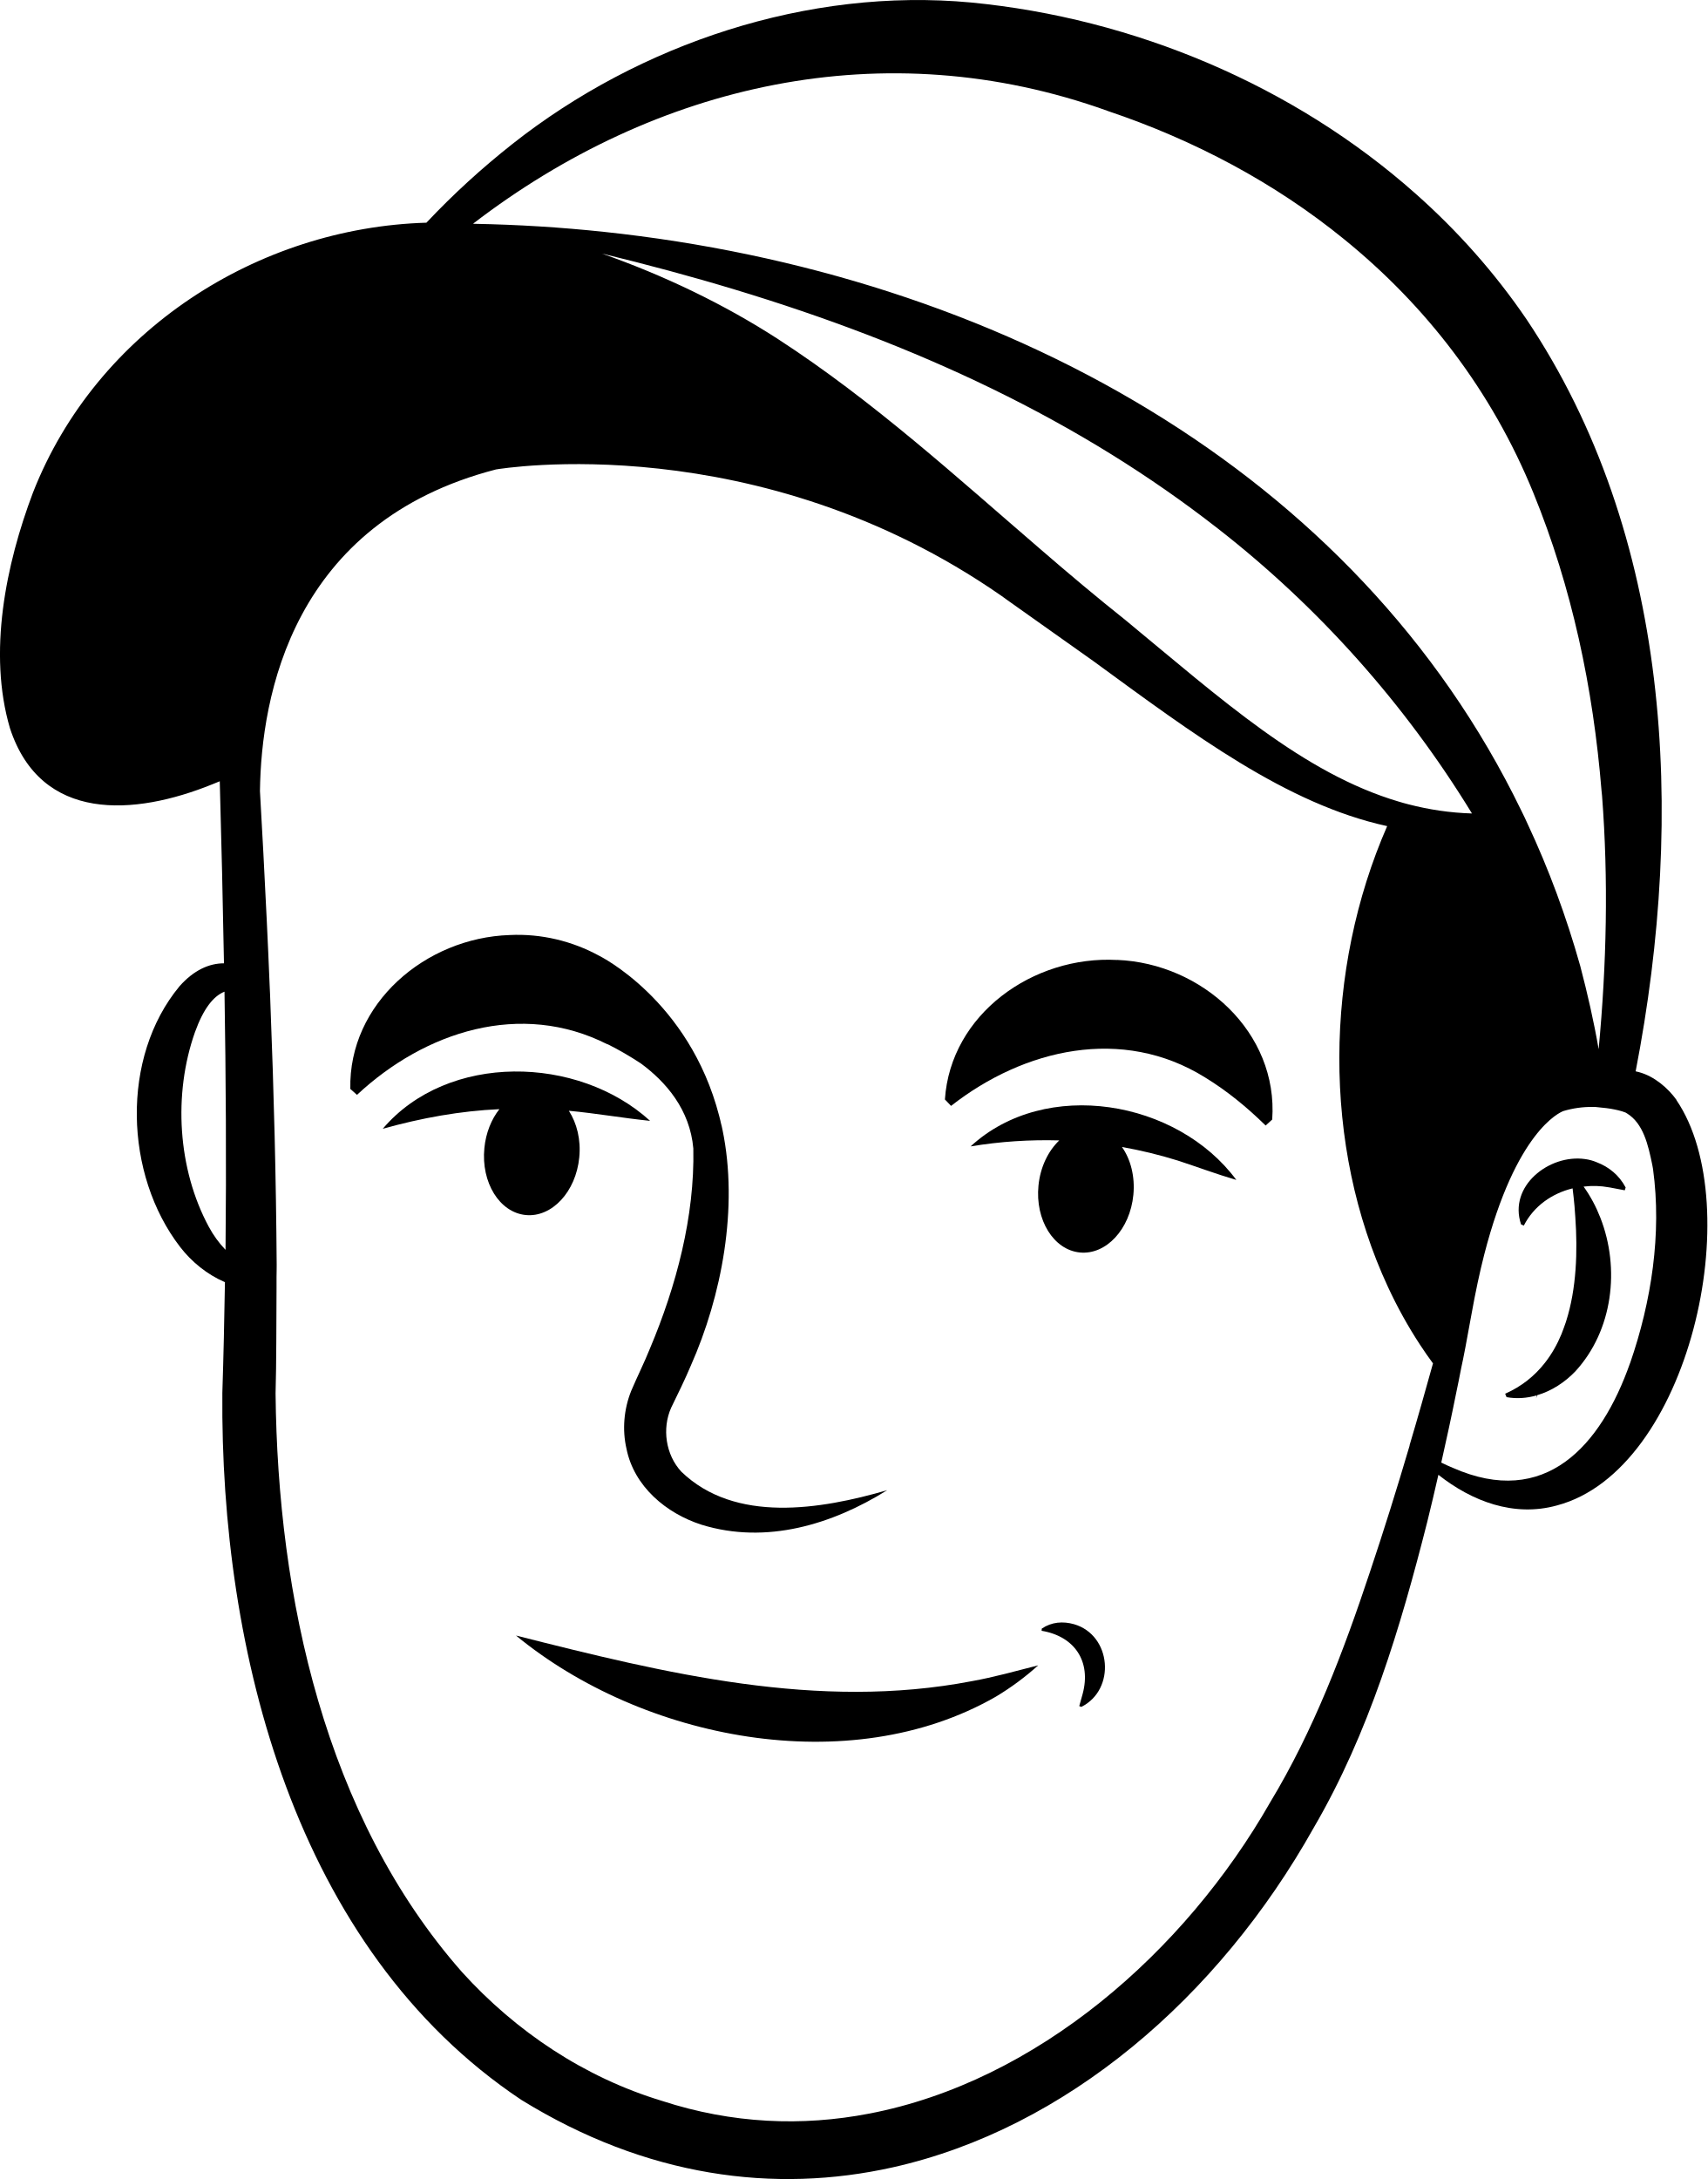
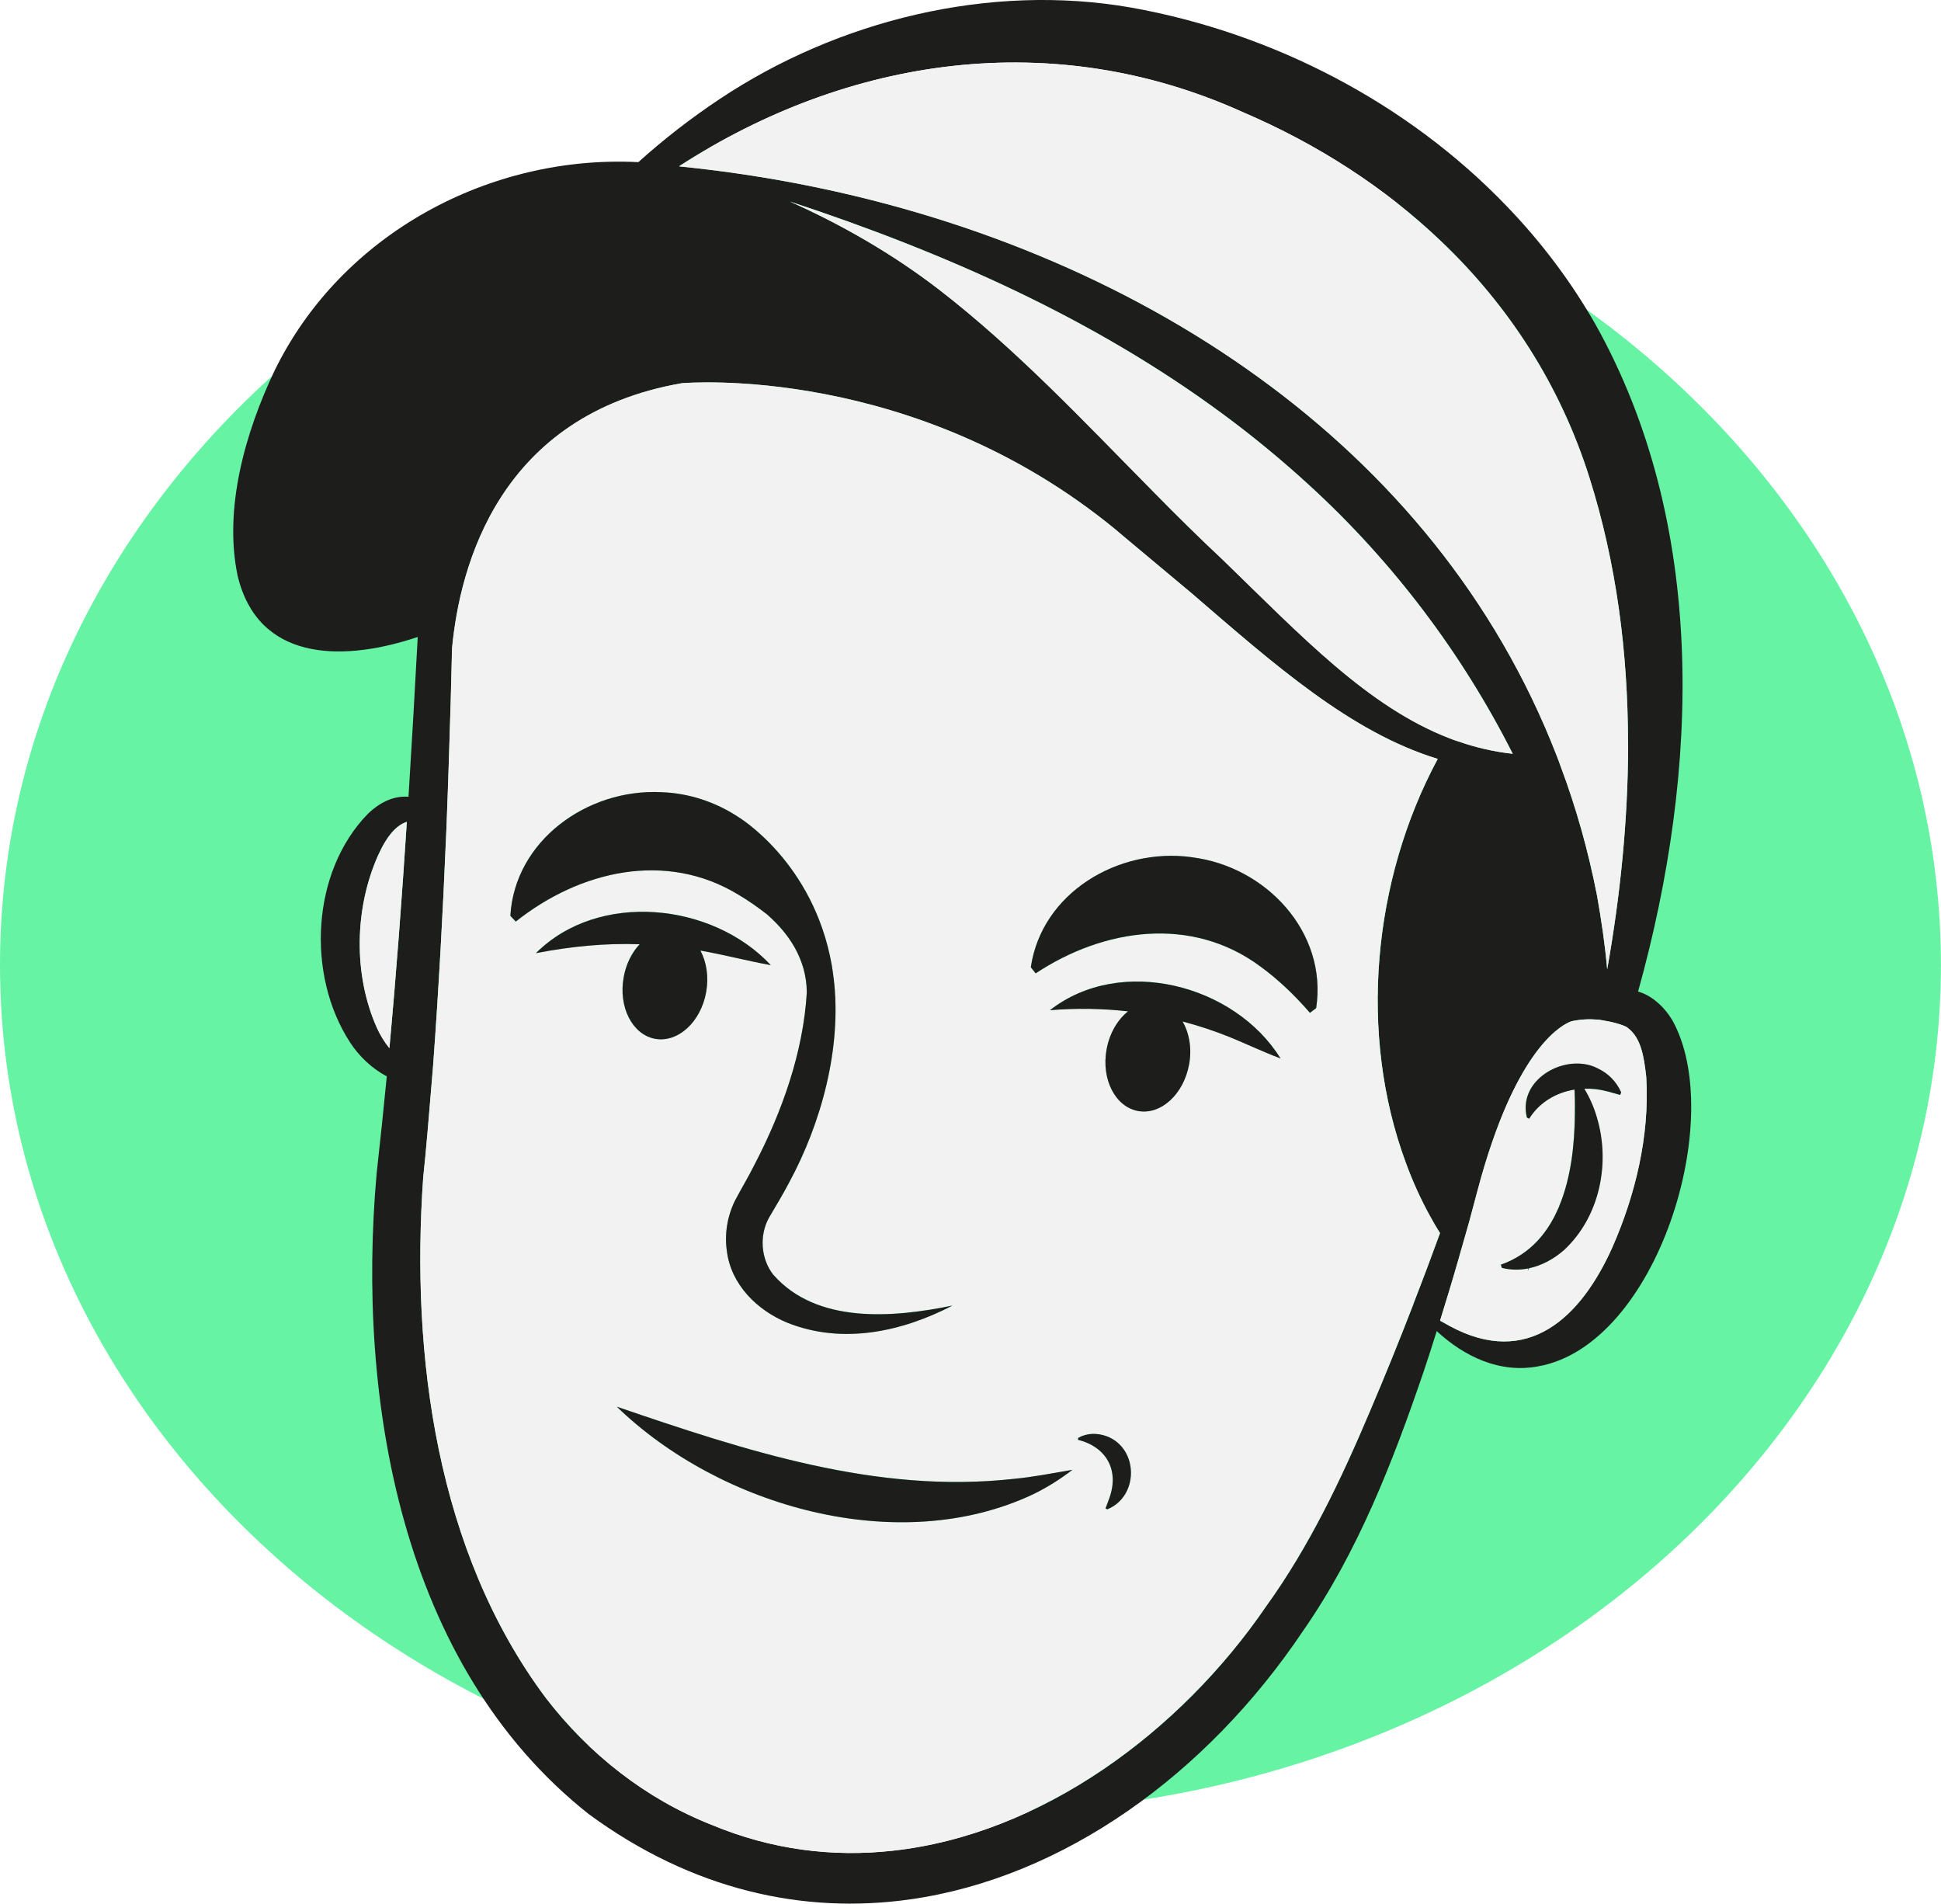
- <svg xmlns="http://www.w3.org/2000/svg" id="logo" class="logo" viewBox="0 0 230.68 294.33">
-   <g>
-     <path class="cls-1" d="m217.91,158.27c-.63-.54-1.36-.96-2.17-1.27-.52-.22-1.06-.37-1.61-.44-4.8-.68-10.38,3.62-8.63,8.83l.37.16c1.35-2.65,3.82-4.35,6.59-5.03.1.8.19,1.61.26,2.41.04.5.08.99.11,1.51h0c.32,4.53.17,9.62-1.25,14.05-.02.07-.04.15-.07.21-.17.48-.33.95-.52,1.42,0,0-.01.02-.01.03s0,.02-.01.03c-.59,1.42-1.33,2.74-2.27,3.93h0c-1.36,1.73-3.11,3.16-5.35,4.15l.19.46c1.38.25,2.76.14,4.08-.24-.03.14-.07.27-.1.41.06-.14.12-.3.18-.44,1.94-.57,3.72-1.74,5.13-3.21,5.08-5.53,6.07-13.9,3.38-20.76-.58-1.49-1.33-2.9-2.26-4.2,1.13-.14,2.29-.11,3.42.1.06,0,.13.01.19.03l1.95.37.12-.38c-.45-.84-1.02-1.55-1.7-2.12Z" />
-     <path class="cls-1" d="m226.49,148.56c-1.12-1.56-2.97-3.18-5.06-3.74-.15-.03-.29-.07-.45-.11,6.79-35.02,4.72-72.55-14.75-101.59-4.27-6.27-9.32-11.94-14.96-16.94C174.75,11.5,153.17,2.46,131.22.34c-22.09-2.07-44.84,5.58-61.97,19.09-4.13,3.26-8.04,6.82-11.64,10.65-22.76.67-44.57,14.54-53.16,36.47-3.66,9.68-6.11,21.63-3.1,31.83,4.18,12.73,16.77,11.84,27.36,7.55.34-.14.66-.27.98-.4.23,8.19.42,16.39.57,24.59-1.99,0-4.07.91-6,3.09-7.97,9.61-7.46,25.46.08,35.23,1.54,2,3.66,3.73,6.05,4.75-.08,4.99-.19,9.98-.35,14.95-.3,34.82,9.77,75.09,40.39,95.5,16.88,10.42,34.17,12.7,50.21,9.11,23.3-5.22,43.94-22.84,56.86-45.89,7.45-12.77,11.71-27.03,15.32-41.27.52-2.12,1.03-4.24,1.51-6.38,4.52,3.57,10.19,5.75,16.01,4.14,17.94-4.74,25.86-40.51,16.14-54.77Zm-196.03,20.25c-.89-.92-1.64-1.97-2.25-3.1-4.2-7.78-4.83-17.91-1.87-26.29,1.16-3.21,2.5-4.87,3.99-5.47.19,11.62.26,23.24.14,34.86ZM149.63,14.98c11.76,3.95,22.61,9.73,31.92,17.3,11.08,8.98,19.98,20.47,25.62,34.32,5.21,12.76,8.07,26.33,9.2,40.2.03.23.05.46.07.68.87,11.31.62,22.8-.46,34.24-.65-3.78-1.51-7.52-2.48-11.22-1.9-6.76-4.28-13.16-7.12-19.22-.26-.59-.54-1.16-.83-1.75-11.23-23.17-28.92-41.15-50.16-54.09-21.88-13.34-47.52-21.33-73.78-24.12-5.82-.62-11.68-.98-17.54-1.09h-.03s-.12-.02-.12-.02c24.63-18.9,55.53-26.06,85.7-15.24Zm49.22,94.9c-2.97-.09-5.79-.52-8.54-1.23-.45-.12-.89-.23-1.33-.37-12.91-3.82-23.96-13.82-36.95-24.54-3.86-3.07-7.65-6.26-11.39-9.49-11.48-9.88-22.68-20.1-35.47-28.41-7.38-4.78-15.5-8.65-23.85-11.59,24.24,5.87,47.87,14.11,68.94,27.19,4.88,3.03,9.63,6.33,14.22,9.91,13.66,10.63,25.35,23.75,34.38,38.52Zm-8.4,85.36c-.02.06-.03.13-.06.2-1.67,5.66-3.43,11.3-5.31,16.9-3.57,10.74-7.61,21.41-13.47,31.1-11.57,20.27-31.56,37.73-54.2,42.06-9.02,1.74-18.46,1.38-27.97-1.72-10.44-3.16-19.71-9.33-27.03-17.41-18.5-21.01-24.9-50.65-25.18-78.15.12-4.12.1-9.6.13-14.21v-1.51c.02-.58.01-1.13.02-1.65-.08-11.69-.38-23.35-.84-35.03-.03-.91-.06-1.82-.11-2.73-.24-5.97-.54-11.94-.85-17.91l-.46-8.33c.17-12.76,4.33-36.32,31.89-43.44.62-.1,35.3-5.88,68.31,17.09.28.19.55.4.83.6,3.88,2.75,7.74,5.49,11.57,8.2,13.53,9.88,26.05,19.31,39.69,22.29-8.49,19.4-8.78,43.14.1,62.23,1.26,2.72,2.72,5.36,4.37,7.87.55.84,1.12,1.66,1.72,2.47-1.03,3.7-2.07,7.39-3.17,11.08Zm29.78-11.13c-3.96,11.24-11.48,19.66-23.95,14.16-.52-.22-1.05-.45-1.56-.71.71-3.16,1.4-6.32,2.03-9.48l.33-1.6h0c.12-.58.23-1.16.34-1.73.3-1.34.74-3.65,1.38-7.22.54-3,1.11-5.68,1.72-8.06,4.3-16.71,10.22-19.22,10.71-19.4,1.25-.37,2.55-.56,3.89-.55.12,0,.25,0,.38,0l1.52.16c.19.02.37.05.56.08.68.12,1.42.27,2.04.52.07.04.13.07.2.12,2.2,1.37,2.85,4.23,3.41,6.96.03.19.07.37.1.56,1.19,8.72-.22,17.89-3.09,26.18Z" />
-     <path class="cls-1" d="m150.92,129.67c-11.35-.62-22.5,7.32-23.26,18.84l.83.87c9.87-7.73,23.15-10.8,34.31-3.85,2.98,1.82,5.68,4.04,8.19,6.5l.89-.81c.83-11.77-9.47-21.1-20.96-21.56Z" />
-     <path class="cls-1" d="m131.13,154.85c4.04-.67,8.03-.92,11.98-.81-1.48,1.41-2.56,3.58-2.81,6.1-.46,4.65,2.05,8.69,5.59,9.04s6.78-3.13,7.23-7.78c.24-2.49-.37-4.81-1.54-6.47,2.52.45,5.03,1.05,7.53,1.83,2.68.87,5.15,1.81,7.92,2.62-7.96-10.77-25.77-13.88-35.91-4.52Z" />
-     <path class="cls-1" d="m145.1,219.39c-1.49-.42-3.01-.31-4.35.59l-.03.3c4.46.74,6.73,4.13,5.55,8.52l-.46,1.65.28.11c4.69-2.34,4.09-9.7-.99-11.17Z" />
-     <path class="cls-1" d="m69.71,220.92c17.07,14.05,45.02,19.63,64.83,8.26,2.04-1.22,3.97-2.65,5.72-4.23-3.07.78-5.98,1.6-8.94,2.13-20.79,4-41.38-1.04-61.61-6.16Z" />
-     <path class="cls-1" d="m82.08,141.04c1.55.77,3.05,1.65,4.51,2.61,3.38,2.49,6.62,6.22,7.08,11.48.2,9.19-2.32,18.63-5.86,27.02-.76,1.9-1.74,3.85-2.54,5.74-.99,2.48-1.22,5.24-.63,7.8,1.02,5.1,5.37,8.73,10.13,10.26,8.76,2.71,17.71-.05,25.09-4.66-9.03,2.62-20.55,4.51-27.81-2.5-2.12-2.29-2.63-5.83-1.37-8.65.82-1.67,1.93-3.95,2.64-5.65,4.19-9.44,6.47-21.36,4.29-31.89t.01,0s0-.02-.02-.03c-.05-.29-.12-.57-.2-.86-.06-.26-.11-.51-.18-.75-.01-.08-.04-.15-.06-.24-4.07-15.67-16.23-21.63-16.23-21.63h0c-3.61-1.97-7.81-3-12.07-2.79-11.37.37-21.79,9.25-21.53,20.79l.9.8c9.17-8.56,22.13-12.77,33.85-6.82Z" />
-     <path class="cls-1" d="m76.87,150.04c3.65.34,7.23.98,10.96,1.36-9.72-8.86-27.32-9.27-36.12,1.07,5.3-1.48,10.48-2.41,15.76-2.65-1.08,1.37-1.83,3.2-2.03,5.26-.46,4.65,2.05,8.69,5.58,9.04s6.79-3.13,7.24-7.78c.24-2.4-.33-4.63-1.4-6.29Z" />
+ <svg xmlns="http://www.w3.org/2000/svg" id="logo" viewBox="0 0 239.57 234.94">
+   <defs>
+     <style>.cls-1{fill:#f2f2f2;}.cls-1,.cls-2,.cls-3{stroke-width:0px;}.cls-2{fill:#1d1d1b;}.cls-3{fill:#66f3a3;}</style>
+   </defs>
+   <g id="Warstwa_3">
+     <ellipse class="cls-3" cx="119.78" cy="119.08" rx="119.78" ry="104.67" />
+     <path class="cls-2" d="m206.35,125.8c6.86,12.04-1.8,40.18-16.46,42.81-4.77.92-9.16-1.2-12.56-4.34-.52,1.68-1.06,3.34-1.62,5.01-3.81,11.17-8.14,22.32-14.93,32.06-11.84,17.62-29.51,30.4-48.51,33.07-13.07,1.83-26.77-1.11-39.61-10.54-23.2-18.34-28.66-51.23-26.17-79.09.45-3.98.86-7.96,1.25-11.95-1.85-.97-3.44-2.5-4.54-4.2-5.4-8.31-4.79-21.04,2.22-28.21,1.69-1.62,3.41-2.22,5-2.09.41-6.57.79-13.15,1.14-19.72-.27.09-.53.17-.81.26-8.76,2.75-18.9,2.66-21.42-7.81-1.75-8.36.98-17.78,4.54-25.28,8.29-17.01,26.66-26.7,44.92-25.77,3.13-2.82,6.49-5.43,10.01-7.77C103.37,2.52,122.1-2.14,139.64.94c17.44,3.12,34.14,11.76,46.41,24.59,4.2,4.37,7.87,9.23,10.89,14.53,13.7,24.51,12.93,54.7,5.24,82.31.12.03.23.07.35.11,1.63.58,3.02,2,3.81,3.32Zm-7.31,28.05c2.83-6.46,4.55-13.71,4.16-20.77-.01-.16-.03-.3-.04-.46-.27-2.22-.6-4.55-2.28-5.79-.04-.04-.09-.08-.15-.11-.49-.24-1.07-.41-1.6-.54-.15-.04-.28-.07-.44-.1l-1.21-.22c-.1-.01-.21-.02-.3-.03-1.07-.09-2.12-.03-3.16.19-.4.11-5.3,1.74-9.82,14.84-.65,1.86-1.28,3.97-1.91,6.34-.74,2.82-1.24,4.63-1.56,5.7-.12.44-.25.91-.39,1.35h0s-.36,1.27-.36,1.27c-.71,2.49-1.47,4.97-2.24,7.46.4.23.79.45,1.2.67,9.63,5.21,16.2-1.04,20.1-9.79Zm1.91-61.61c0-.18,0-.35-.01-.54-.01-11.18-1.43-22.23-4.77-32.79-3.62-11.46-10-21.23-18.3-29.14-6.97-6.66-15.28-12-24.44-15.92-23.46-10.61-48.66-6.87-69.61,6.66l.09.02h.02c4.69.48,9.35,1.15,13.98,2.02,20.84,3.93,40.86,11.99,57.52,24.08,16.18,11.74,29.18,27.27,36.68,46.56.19.48.37.96.54,1.45,1.88,5.03,3.37,10.32,4.46,15.85.54,3.03.99,6.08,1.26,9.14,1.61-9.08,2.55-18.28,2.58-27.39Zm-20.99-.76c2.16.75,4.38,1.28,6.76,1.54-6.27-12.4-14.79-23.67-25.03-33.06-3.45-3.17-7.03-6.12-10.75-8.86-16.03-11.84-34.42-19.96-53.44-26.23,6.5,2.9,12.75,6.52,18.35,10.82,9.7,7.49,18.01,16.39,26.57,25.05,2.78,2.83,5.6,5.62,8.51,8.34,9.72,9.41,17.91,18.14,28,22.04.34.14.69.26,1.04.37Zm-2.23,60.68c-.43-.68-.83-1.37-1.22-2.08-1.17-2.12-2.16-4.32-2.99-6.59-5.88-15.86-4.11-34.85,3.94-49.83-10.74-3.28-20.15-11.63-30.35-20.42-2.88-2.42-5.81-4.85-8.74-7.31l-.62-.53c-24.95-20.53-53.1-18.14-53.6-18.1-22.52,3.92-27.39,22.51-28.35,32.72l-.17,6.7c-.15,4.81-.29,9.61-.48,14.4-.02.73-.06,1.46-.09,2.19-.4,9.38-.91,18.73-1.59,28.11-.03.42-.07.85-.11,1.32l-.1,1.21c-.31,3.7-.66,8.08-1.02,11.37-1.55,22.05,1.66,46.19,15.12,64.21,5.33,6.95,12.36,12.49,20.52,15.69,7.4,3.08,14.94,3.99,22.29,3.18,18.4-2,35.54-14.69,46.12-30.18,5.31-7.37,9.25-15.66,12.79-24.03,1.86-4.36,3.64-8.76,5.35-13.18.02-.05.04-.11.05-.16,1.12-2.88,2.2-5.77,3.26-8.67Zm-129.66-22.82c.85-9.3,1.54-18.61,2.15-27.93-1.23.39-2.42,1.63-3.54,4.12-2.92,6.52-3.07,14.67-.21,21.17.42.95.95,1.83,1.6,2.63Z" />
+     <path class="cls-1" d="m203.2,133.09c.4,7.05-1.32,14.31-4.16,20.77-3.89,8.75-10.47,15-20.1,9.79-.41-.22-.8-.44-1.2-.67.77-2.49,1.53-4.97,2.24-7.46l.36-1.26h0c.14-.46.26-.93.39-1.36.32-1.06.82-2.87,1.56-5.7.62-2.37,1.26-4.48,1.91-6.34,4.52-13.1,9.42-14.73,9.82-14.84,1.03-.22,2.08-.28,3.16-.19.09.01.2.02.3.03l1.21.22c.16.03.29.06.44.1.53.14,1.11.3,1.6.54.05.03.1.07.15.11,1.68,1.24,2.01,3.57,2.28,5.79.01.16.03.3.04.46Zm-3.24,2.03l.12-.3c-.31-.7-.73-1.3-1.23-1.8-.47-.48-1.03-.85-1.66-1.16-.41-.21-.82-.35-1.26-.46-3.8-.85-8.55,2.24-7.49,6.52l.28.15c1.26-2.03,3.34-3.23,5.6-3.6.03.66.05,1.3.05,1.95,0,.4,0,.8-.01,1.22-.02,1.82-.14,3.75-.43,5.65-.3,1.91-.76,3.78-1.48,5.51-.01.05-.04.11-.06.17-.17.36-.33.74-.51,1.09,0,.01-.01.02-.01.03,0,0-.01.01-.01.02-.57,1.09-1.25,2.1-2.08,3-1.2,1.29-2.7,2.32-4.55,2.97l.12.39c1.08.28,2.2.29,3.28.07-.03.1-.07.21-.1.32.06-.11.11-.24.18-.34,1.58-.33,3.08-1.16,4.31-2.24,4.43-4.1,5.76-10.75,4.05-16.4-.36-1.24-.89-2.42-1.54-3.51.92-.04,1.84.06,2.73.3.05.01.1.02.15.03l1.54.43Z" />
+     <path class="cls-1" d="m200.94,91.71c.01.19.01.36.01.54-.03,9.11-.97,18.31-2.58,27.39-.27-3.06-.72-6.11-1.26-9.14-1.08-5.53-2.57-10.82-4.46-15.85-.17-.49-.35-.97-.54-1.45-7.5-19.29-20.49-34.82-36.68-46.56-16.65-12.09-36.68-20.15-57.52-24.08-4.62-.87-9.29-1.54-13.98-2.01h-.02s-.09-.03-.09-.03c20.94-13.54,46.14-17.28,69.61-6.66,9.16,3.93,17.47,9.26,24.44,15.92,8.3,7.9,14.67,17.68,18.3,29.14,3.34,10.56,4.76,21.61,4.77,32.79Z" />
+     <path class="cls-2" d="m200.09,134.82l-.12.3-1.54-.43s-.09-.02-.15-.03c-.89-.24-1.81-.34-2.73-.3.66,1.09,1.18,2.27,1.54,3.51,1.71,5.65.37,12.3-4.05,16.4-1.23,1.08-2.73,1.91-4.31,2.24-.06.1-.11.23-.18.34.03-.11.07-.22.1-.32-1.08.22-2.2.21-3.28-.07l-.12-.39c1.85-.65,3.35-1.68,4.55-2.97.83-.9,1.51-1.91,2.08-3,0-.01.01-.02.01-.02,0-.01.01-.02.01-.03.18-.35.34-.73.51-1.09.02-.05.05-.11.06-.17.72-1.73,1.18-3.6,1.48-5.51.29-1.91.41-3.83.43-5.65.01-.42.01-.82.01-1.22,0-.65-.02-1.29-.05-1.95-2.26.37-4.34,1.57-5.6,3.6l-.28-.15c-1.06-4.28,3.69-7.37,7.49-6.52.44.1.85.25,1.26.46.62.3,1.19.68,1.66,1.16.5.5.92,1.1,1.23,1.8Z" />
+     <path class="cls-1" d="m186.71,93.03c-2.37-.26-4.6-.79-6.76-1.54-.35-.11-.7-.24-1.04-.37-10.09-3.89-18.29-12.62-28-22.04-2.91-2.72-5.73-5.51-8.51-8.34-8.56-8.65-16.87-17.56-26.57-25.05-5.6-4.3-11.85-7.92-18.35-10.82,19.03,6.27,37.42,14.39,53.44,26.23,3.72,2.74,7.3,5.7,10.75,8.86,10.25,9.39,18.77,20.66,25.03,33.06Z" />
+     <path class="cls-1" d="m176.51,150.09c.39.71.79,1.41,1.22,2.08-1.06,2.91-2.13,5.79-3.26,8.67-.01.04-.03.1-.05.16-1.71,4.43-3.49,8.82-5.35,13.18-3.54,8.37-7.48,16.66-12.79,24.03-10.58,15.49-27.72,28.18-46.12,30.18-7.34.81-14.88-.09-22.29-3.18-8.15-3.21-15.18-8.75-20.52-15.69-13.46-18.03-16.67-42.17-15.12-64.21.36-3.29.71-7.67,1.02-11.37l.1-1.21c.04-.47.08-.91.11-1.32.69-9.37,1.2-18.72,1.59-28.11.03-.73.07-1.46.09-2.19.19-4.79.33-9.59.48-14.4l.17-6.7c.96-10.21,5.82-28.8,28.35-32.72.5-.04,28.65-2.43,53.6,18.1l.62.53c2.93,2.46,5.85,4.89,8.74,7.31,10.2,8.79,19.61,17.14,30.35,20.42-8.05,14.97-9.82,33.97-3.94,49.83.83,2.27,1.82,4.47,2.99,6.59Zm-14.06-25.68c1.43-9.37-6.22-17.52-15.39-18.62-9.05-1.23-18.49,4.41-19.84,13.59l.6.75c8.4-5.56,19.23-7.15,27.72-.86,2.27,1.65,4.29,3.6,6.13,5.73l.77-.58Zm-10.58,3.6c2.09.86,4.01,1.78,6.18,2.6-5.68-9.13-19.73-12.78-28.46-5.95,3.28-.27,6.49-.22,9.64.14-1.28,1.03-2.28,2.7-2.65,4.7-.67,3.7,1.08,7.09,3.89,7.6,2.82.51,5.63-2.07,6.3-5.77.35-1.97.01-3.87-.81-5.28,1.99.52,3.96,1.17,5.9,1.96Zm-18.83,49.67c3.52.89,5.11,3.74,3.88,7.19l-.48,1.29.22.1c3.91-1.57,3.89-7.5-.06-9.01-1.17-.43-2.4-.44-3.52.19l-.04.24Zm-5.53,6.73c1.72-.84,3.35-1.86,4.85-3.02-2.51.43-4.88.91-7.29,1.12-16.91,1.86-33.06-3.5-48.94-8.91,12.77,12.36,34.78,18.63,51.38,10.81Zm-9.96-23.3c-7.39,1.52-16.75,2.28-22.11-3.8-1.54-1.97-1.73-4.84-.54-7.01.76-1.29,1.81-3.04,2.49-4.35,3.96-7.29,6.56-16.69,5.5-25.26t.01-.01l-.02-.02c-.02-.24-.06-.47-.09-.71-.03-.21-.06-.42-.09-.61l-.03-.19c-2.25-12.82-11.6-18.37-11.6-18.37h0c-2.77-1.81-6.06-2.91-9.49-3.02-9.13-.44-18.05,6-18.59,15.26l.67.71c7.89-6.27,18.55-8.8,27.54-3.28,1.2.72,2.34,1.52,3.45,2.38,2.54,2.22,4.89,5.4,4.93,9.64-.43,7.38-3.06,14.78-6.45,21.25-.73,1.47-1.63,2.98-2.41,4.44-.95,1.92-1.31,4.11-1.01,6.2.49,4.16,3.74,7.34,7.45,8.87,6.84,2.74,14.19,1.1,20.4-2.11Zm-31.11-43.81c2.9.51,5.72,1.26,8.69,1.8-7.22-7.73-21.28-9.2-28.99-1.48,4.34-.84,8.55-1.25,12.8-1.1-.96,1.02-1.68,2.44-1.97,4.07-.67,3.7,1.08,7.09,3.88,7.6,2.81.51,5.64-2.07,6.3-5.76.34-1.91.04-3.74-.71-5.13Z" />
+     <path class="cls-2" d="m147.06,105.79c9.17,1.1,16.82,9.25,15.39,18.62l-.77.58c-1.84-2.12-3.86-4.08-6.13-5.73-8.49-6.29-19.32-4.7-27.72.86l-.6-.75c1.34-9.18,10.79-14.82,19.84-13.59Z" />
+     <path class="cls-2" d="m158.04,130.62c-2.17-.82-4.08-1.74-6.18-2.6-1.95-.79-3.92-1.44-5.9-1.96.82,1.41,1.17,3.31.81,5.28-.67,3.7-3.48,6.28-6.3,5.77-2.81-.51-4.56-3.91-3.89-7.6.36-2,1.36-3.67,2.65-4.7-3.16-.35-6.36-.41-9.64-.14,8.73-6.83,22.79-3.19,28.46,5.95Z" />
+     <path class="cls-2" d="m136.93,184.87c1.23-3.45-.36-6.3-3.88-7.19l.04-.24c1.12-.62,2.35-.61,3.52-.19,3.96,1.51,3.97,7.44.06,9.01l-.22-.1.48-1.29Z" />
+     <path class="cls-2" d="m132.36,181.39c-1.5,1.16-3.13,2.18-4.85,3.02-16.6,7.82-38.61,1.55-51.38-10.81,15.88,5.42,32.03,10.78,48.94,8.91,2.41-.22,4.78-.7,7.29-1.12Z" />
+     <path class="cls-2" d="m95.45,157.32c5.36,6.08,14.71,5.32,22.11,3.8-6.21,3.22-13.56,4.85-20.4,2.11-3.71-1.53-6.96-4.72-7.45-8.87-.3-2.08.06-4.28,1.01-6.2.77-1.46,1.68-2.97,2.41-4.44,3.38-6.48,6.02-13.87,6.45-21.25-.03-4.24-2.38-7.43-4.93-9.64-1.1-.86-2.25-1.67-3.45-2.38-9-5.52-19.65-2.99-27.54,3.28l-.67-.71c.54-9.26,9.46-15.69,18.59-15.26,3.43.11,6.72,1.21,9.49,3.03h0s9.35,5.54,11.6,18.36l.03.19c.03.2.06.41.09.61.03.24.07.47.09.71l.02.02s-.01,0-.01.01c1.06,8.57-1.54,17.97-5.5,25.26-.68,1.31-1.73,3.06-2.49,4.35-1.19,2.17-1,5.04.54,7.01Z" />
+     <path class="cls-2" d="m95.14,119.11c-2.97-.54-5.79-1.29-8.69-1.8.75,1.4,1.05,3.23.71,5.13-.66,3.69-3.49,6.27-6.3,5.76-2.8-.51-4.55-3.91-3.88-7.6.29-1.63,1.01-3.05,1.97-4.07-4.25-.15-8.46.26-12.8,1.1,7.72-7.72,21.78-6.25,28.99,1.48Z" />
+     <path class="cls-1" d="m50.21,101.43c-.6,9.32-1.29,18.63-2.15,27.93-.66-.8-1.19-1.69-1.6-2.63-2.86-6.5-2.71-14.65.21-21.17,1.12-2.49,2.31-3.74,3.54-4.12Z" />
  </g>
</svg>
